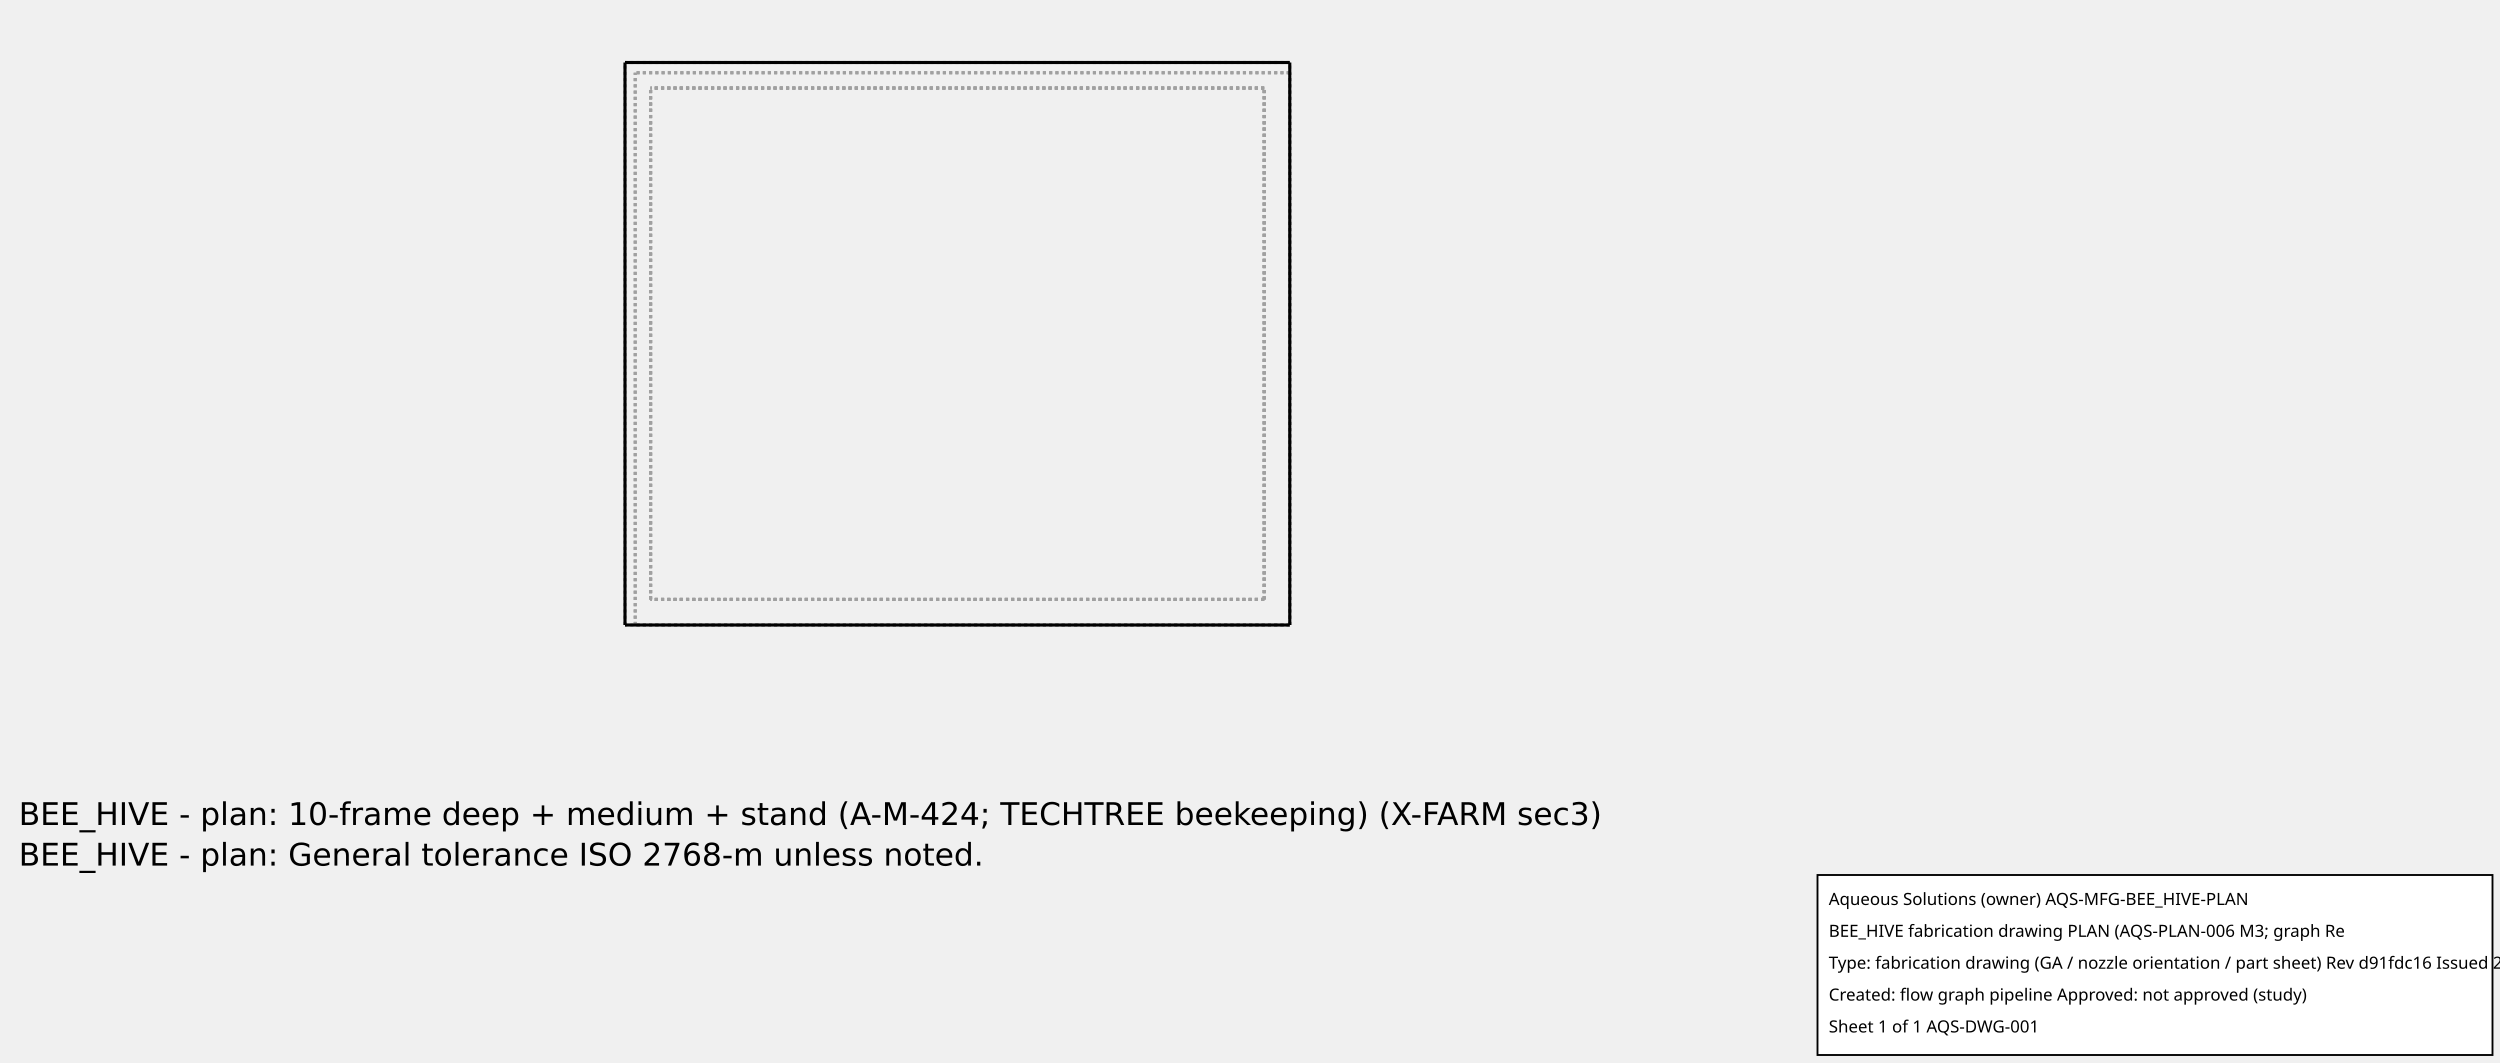
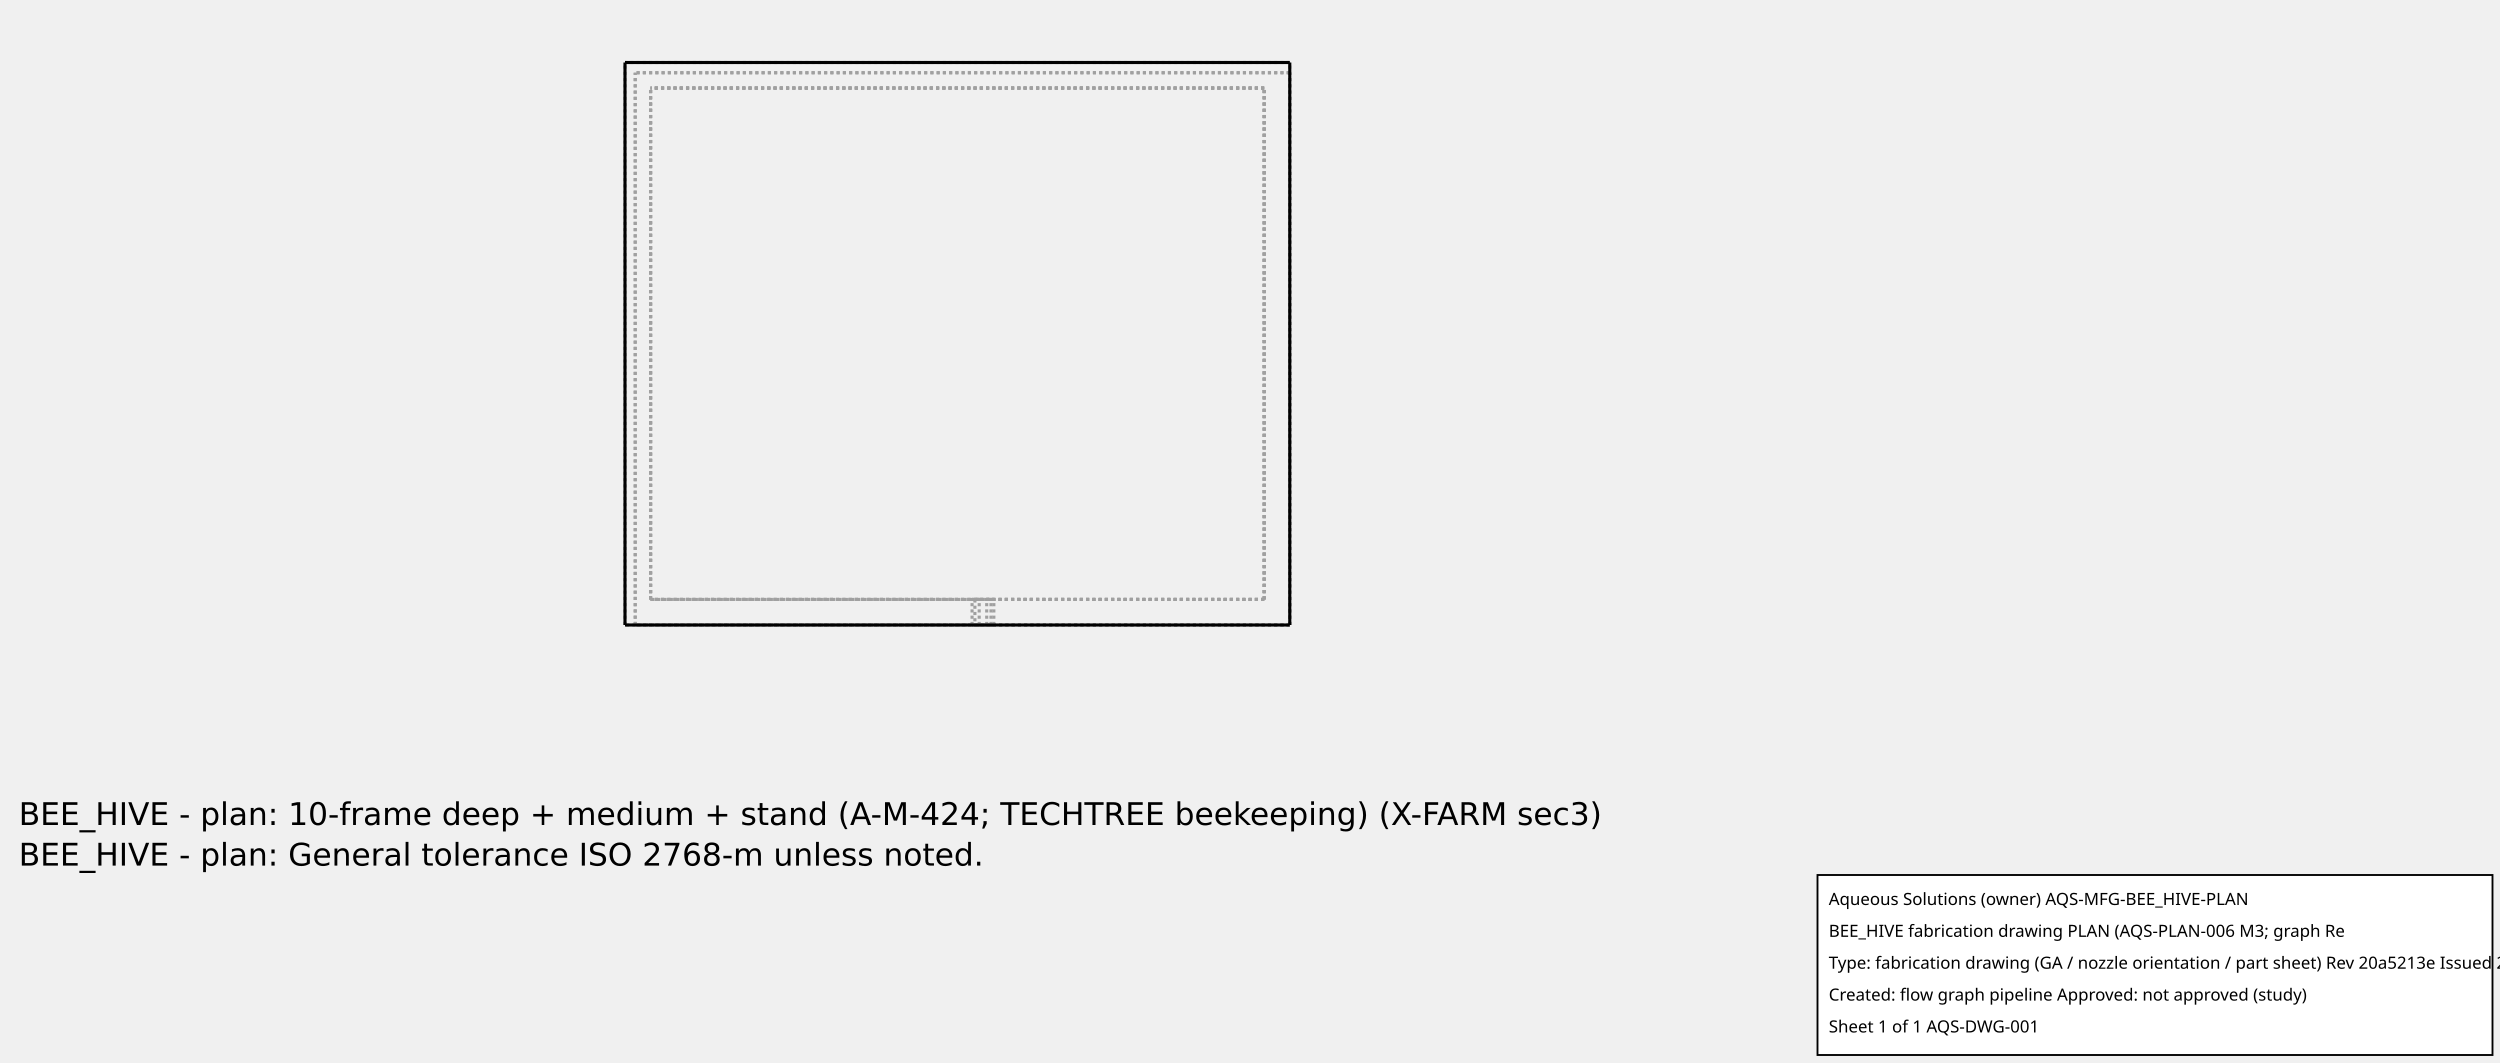
<svg xmlns="http://www.w3.org/2000/svg" width="800.0" height="340.0">
  <g transform="scale(0.3272727, -0.3272727)   translate(1261.111,-611.1111)" stroke-width="3.056" fill="none">
    <g stroke="rgb(160,160,160)" fill="none" stroke-dasharray="3.056,3.056">
      <path d="M0.0,0.0 L0.0,550.0 " />
-       <path d="M0.0,0.0 L-650.0,0.0 " />
+       <path d="M-650.0,0.0 L-650.0,550.0 " />
      <path d="M0.0,550.0 L-650.0,550.0 " />
-       <path d="M-650.0,0.0 L-650.0,550.0 " />
+       <path d="M-303.664,0.0 L-650.0,0.0 " />
+       <path d="M-303.664,0.0 L-303.664,25.0 " />
+       <path d="M-303.664,25.0 L-625.0,25.0 " />
+       <path d="M-625.0,25.0 L-625.0,525.0 " />
+       <path d="M-25.0,525.0 L-625.0,525.0 " />
      <path d="M-25.0,25.0 L-25.0,525.0 " />
+       <path d="M-25.0,25.0 L-296.336,25.0 " />
+       <path d="M-296.336,0.0 L-296.336,25.0 " />
+       <path d="M0.0,0.0 L-296.336,0.0 " />
+       <path d="M-25.0,25.0 L-25.0,525.0 " />
+       <path d="M-25.0,525.0 L-625.0,525.0 " />
+       <path d="M-625.0,25.0 L-625.0,525.0 " />
+       <path d="M-25.0,25.0 L-625.0,25.0 " />
+       <path d="M-303.664,25.0 L-304.52,25.0 L-305.342,25.0 L-306.123,25.0 L-306.858,25.0 L-307.541,25.0 L-308.167,25.0 L-308.73,25.0 L-309.228,25.0 L-309.656,25.0 L-310.01,25.0 L-310.288,25.0 L-310.489,25.0 L-310.61,25.0 L-310.65,25.0 " />
+       <path d="M-310.65,25.0 L-310.383,25.0 L-309.595,25.0 L-308.327,25.0 L-306.64,25.0 L-304.621,25.0 L-302.37,25.0 L-300.0,25.0 L-297.63,25.0 L-295.379,25.0 L-293.36,25.0 L-291.673,25.0 L-290.405,25.0 L-289.617,25.0 L-289.35,25.0 " />
+       <path d="M-289.35,25.0 L-289.39,25.0 L-289.511,25.0 L-289.712,25.0 L-289.99,25.0 L-290.344,25.0 L-290.772,25.0 L-291.27,25.0 L-291.833,25.0 L-292.459,25.0 L-293.142,25.0 L-293.877,25.0 L-294.658,25.0 L-295.48,25.0 L-296.336,25.0 " />
+       <path d="M-303.664,-5.551115123125656e-16 L-304.52,-5.35311782422635e-16 L-305.342,-5.114520913022263e-16 L-306.123,-4.837133978319413e-16 L-306.858,-4.523060803814913e-16 L-307.541,-4.174683412385695e-16 L-308.167,-3.794644000129849e-16 L-308.73,-3.3858248971781047e-16 L-309.228,-2.951326707258538e-16 L-309.656,-2.494444791810428e-16 L-310.01,-2.018644276998624e-16 L-310.288,-1.527533773182562e-16 L-310.489,-1.0248380061591404e-16 L-310.61,-5.143695677521443e-17 L-310.65,-1.2572470676959876e-30 " />
+       <path d="M-310.65,4.930380657631324e-32 L-310.383,1.315529877607263e-16 L-309.595,2.5650935939769175e-16 L-308.327,3.68603280664651e-16 L-306.64,4.62213894285826e-16 L-304.621,5.326471732103701e-16 L-302.37,5.763712987292466e-16 L-300.0,5.91193760612891e-16 L-297.63,5.763712987292467e-16 L-295.379,5.326471732103702e-16 L-293.36,4.622138942858261e-16 L-291.673,3.6860328066465117e-16 L-290.405,2.565093593976919e-16 L-289.617,1.315529877607264e-16 L-289.35,5.941108692445745e-30 " />
+       <path d="M-289.35,7.1490519535654195e-31 L-289.39,-5.143695677521601e-17 L-289.511,-1.0248380061591803e-16 L-289.712,-1.5275337731826255e-16 L-289.99,-2.0186442769987093e-16 L-290.344,-2.494444791810532e-16 L-290.772,-2.9513267072586596e-16 L-291.27,-3.38582489717824e-16 L-291.833,-3.7946440001299945e-16 L-292.459,-4.1746834123858485e-16 L-293.142,-4.523060803815067e-16 L-293.877,-4.837133978319564e-16 L-294.658,-5.114520913022408e-16 L-295.48,-5.353117824226483e-16 L-296.336,-5.551115123125753e-16 " />
+       <path d="M-307.88,0.0 L-307.682,1.9467371709944255e-16 L-307.1,3.79585681136869e-16 L-306.161,5.454636341103237e-16 L-304.913,6.83989762811707e-16 L-303.419,7.882177887131929e-16 L-301.753,8.529212833777467e-16 L-300,8.748557434046234e-16 L-298.247,8.529212833777467e-16 L-296.581,7.882177887131929e-16 L-295.087,6.839897628117071e-16 L-293.839,5.454636341103238e-16 L-292.9,3.795856811368691e-16 L-292.318,1.9467371709944265e-16 L-292.12,3.944304526105059e-30 " />
+       <path d="M-292.12,1.0713892858761503e-31 L-292.318,-1.9467371709944245e-16 L-292.9,-3.7958568113686892e-16 L-293.839,-5.454636341103236e-16 L-295.087,-6.839897628117069e-16 L-296.581,-7.882177887131928e-16 L-298.247,-8.529212833777467e-16 L-300,-8.748557434046234e-16 L-301.753,-8.529212833777467e-16 L-303.419,-7.88217788713193e-16 L-304.913,-6.839897628117071e-16 L-306.161,-5.454636341103239e-16 L-307.1,-3.795856811368692e-16 L-307.682,-1.9467371709944277e-16 L-307.88,-7.937912858786431e-30 " />
+       <path d="M-307.88,25.0 L-307.682,25.0 L-307.1,25.0 L-306.161,25.0 L-304.913,25.0 L-303.419,25.0 L-301.753,25.0 L-300,25.0 L-298.247,25.0 L-296.581,25.0 L-295.087,25.0 L-293.839,25.0 L-292.9,25.0 L-292.318,25.0 L-292.12,25.0 " />
+       <path d="M-292.12,25.0 L-292.318,25.0 L-292.9,25.0 L-293.839,25.0 L-295.087,25.0 L-296.581,25.0 L-298.247,25.0 L-300,25.0 L-301.753,25.0 L-303.419,25.0 L-304.913,25.0 L-306.161,25.0 L-307.1,25.0 L-307.682,25.0 L-307.88,25.0 " />
+       <path d="M-307.88,25.0 L-307.88,0.0 " />
+       <path d="M-25.0,25.0 L-25.0,525.0 " />
+       <path d="M-25.0,25.0 L-25.0,525.0 " />
+       <path d="M-25.0,525.0 L-625.0,525.0 " />
+       <path d="M-625.0,25.0 L-625.0,525.0 " />
      <path d="M-25.0,25.0 L-625.0,25.0 " />
      <path d="M-625.0,25.0 L-625.0,525.0 " />
      <path d="M-25.0,525.0 L-625.0,525.0 " />
-       <path d="M-25.0,25.0 L-25.0,525.0 " />
      <path d="M-25.0,25.0 L-625.0,25.0 " />
-       <path d="M-625.0,25.0 L-625.0,525.0 " />
-       <path d="M-25.0,525.0 L-625.0,525.0 " />
-       <path d="M-25.0,25.0 L-25.0,525.0 " />
-       <path d="M-25.0,25.0 L-25.0,525.0 " />
-       <path d="M-625.0,25.0 L-625.0,525.0 " />
-       <path d="M-625.0,25.0 L-625.0,525.0 " />
-       <path d="M-25.0,25.0 L-625.0,25.0 " />
-       <path d="M-25.0,25.0 L-625.0,25.0 " />
-       <path d="M-25.0,525.0 L-625.0,525.0 " />
-       <path d="M-25.0,525.0 L-625.0,525.0 " />
      <path d="M0.0,0.0 L0.0,540.0 " />
      <path d="M0.0,0.0 L0.0,540.0 " />
-       <path d="M-640.0,0.0 L-640.0,540.0 " />
+       <path d="M0.0,540.0 L-640.0,540.0 " />
      <path d="M-640.0,0.0 L-640.0,540.0 " />
      <path d="M0.0,0.0 L-640.0,0.0 " />
+       <path d="M-640.0,0.0 L-640.0,540.0 " />
+       <path d="M0.0,540.0 L-640.0,540.0 " />
      <path d="M0.0,0.0 L-640.0,0.0 " />
-       <path d="M0.0,540.0 L-640.0,540.0 " />
-       <path d="M0.0,540.0 L-640.0,540.0 " />
+       <path d="M-289.35,0.0 L-289.35,25.0 " />
+       <path d="M-310.65,0.0 L-310.65,25.0 " />
+       <path d="M-292.12,0.0 L-292.12,25.0 " />
    </g>
    <g stroke="rgb(0,0,0)" fill="none">
      <path d="M0.0,0.0 L0.0,550.0 " />
      <path d="M0.0,0.0 L-650.0,0.0 " />
+       <path d="M-650.0,0.0 L-650.0,550.0 " />
      <path d="M0.0,550.0 L-650.0,550.0 " />
-       <path d="M-650.0,0.0 L-650.0,550.0 " />
    </g>
  </g>
  <g id="aqs-fab-notes" transform="translate(0,240.0)" font-family="DejaVu Sans,sans-serif" font-size="10" fill="#000">
    <text x="6" y="24">BEE_HIVE - plan: 10-frame deep + medium + stand (A-M-424; TECHTREE beekeeping) (X-FARM sec3)</text>
    <text x="6" y="37">BEE_HIVE - plan: General tolerance ISO 2768-m unless noted.</text>
  </g>
  <g id="aqs-title-block">
    <rect x="581.6" y="280.0" width="216.0" height="57.6" fill="white" stroke="black" stroke-width="0.60" />
    <text x="585.2" y="289.6" font-family="sans-serif" font-size="5.4">Aqueous Solutions (owner)   AQS-MFG-BEE_HIVE-PLAN</text>
    <text x="585.2" y="299.8" font-family="sans-serif" font-size="5.4">BEE_HIVE fabrication drawing PLAN (AQS-PLAN-006 M3; graph Re</text>
-     <text x="585.2" y="310.0" font-family="sans-serif" font-size="5.4">Type: fabrication drawing (GA / nozzle orientation / part sheet)   Rev d91fdc16   Issued 2026-10-15</text>
+     <text x="585.2" y="310.0" font-family="sans-serif" font-size="5.4">Type: fabrication drawing (GA / nozzle orientation / part sheet)   Rev 20a5213e   Issued 2026-10-15</text>
    <text x="585.2" y="320.2" font-family="sans-serif" font-size="5.4">Created: flow graph pipeline   Approved: not approved (study)</text>
    <text x="585.2" y="330.4" font-family="sans-serif" font-size="5.4">Sheet 1 of 1   AQS-DWG-001</text>
  </g>
</svg>
